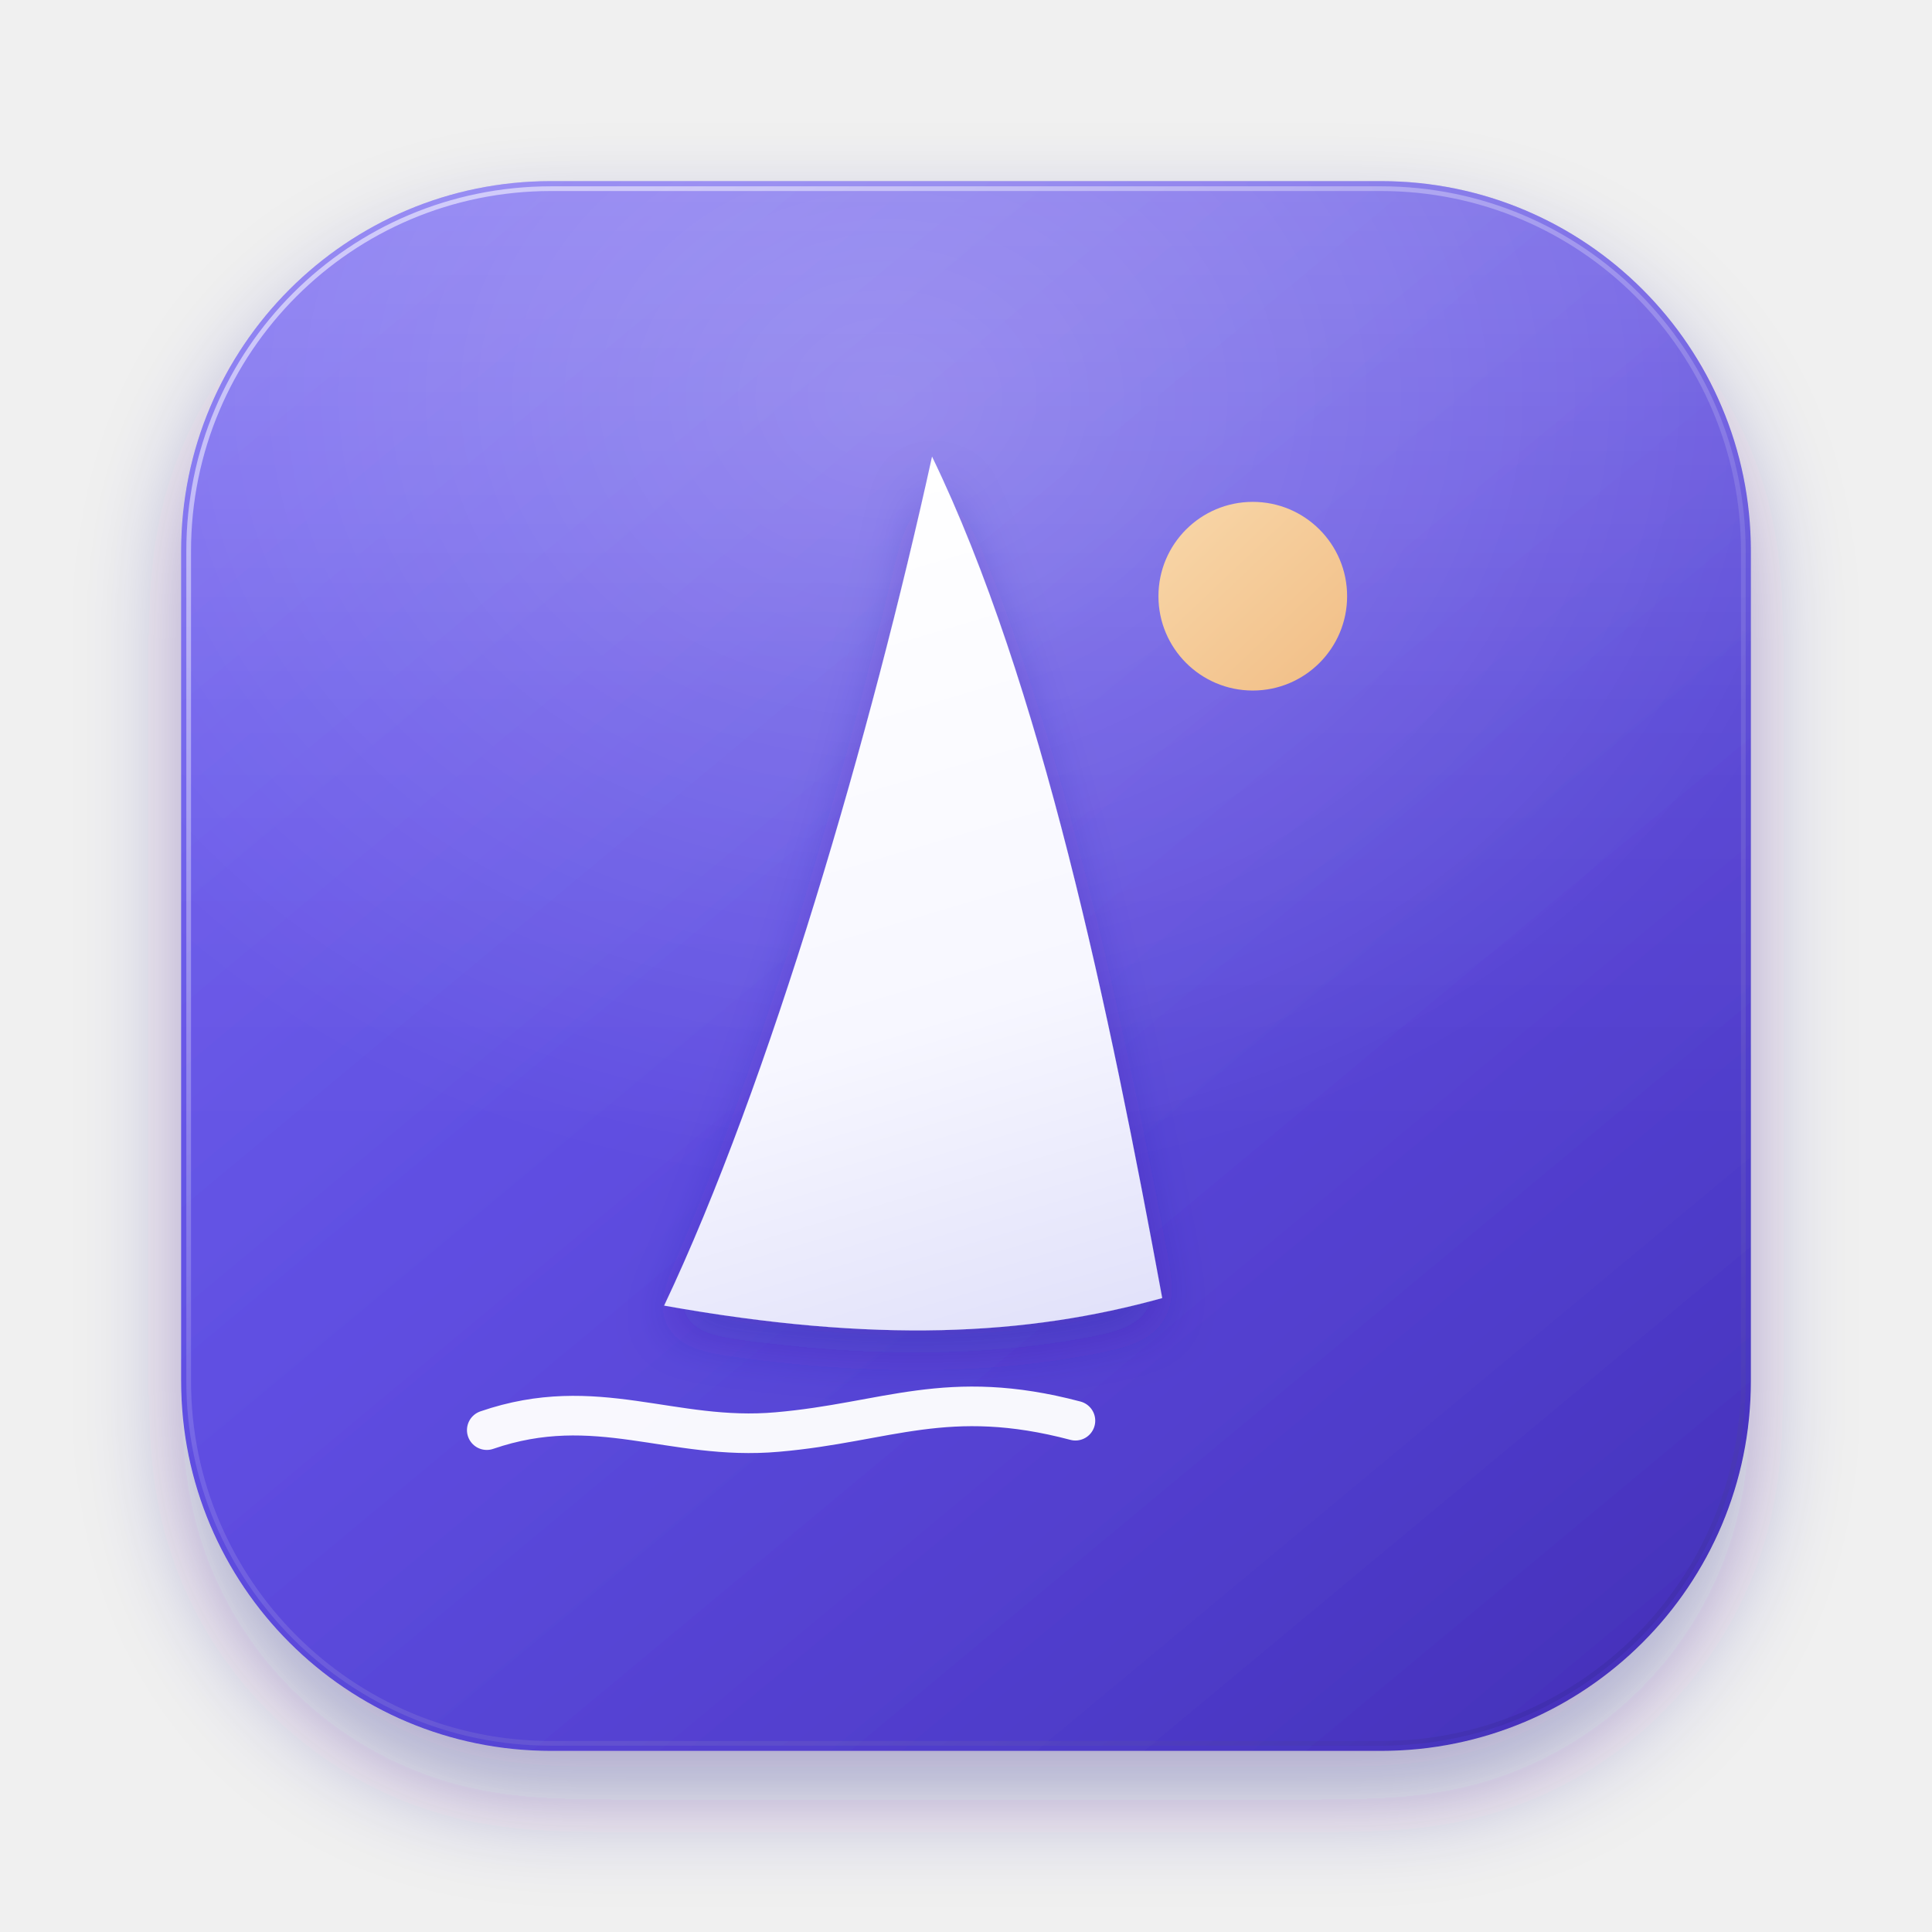
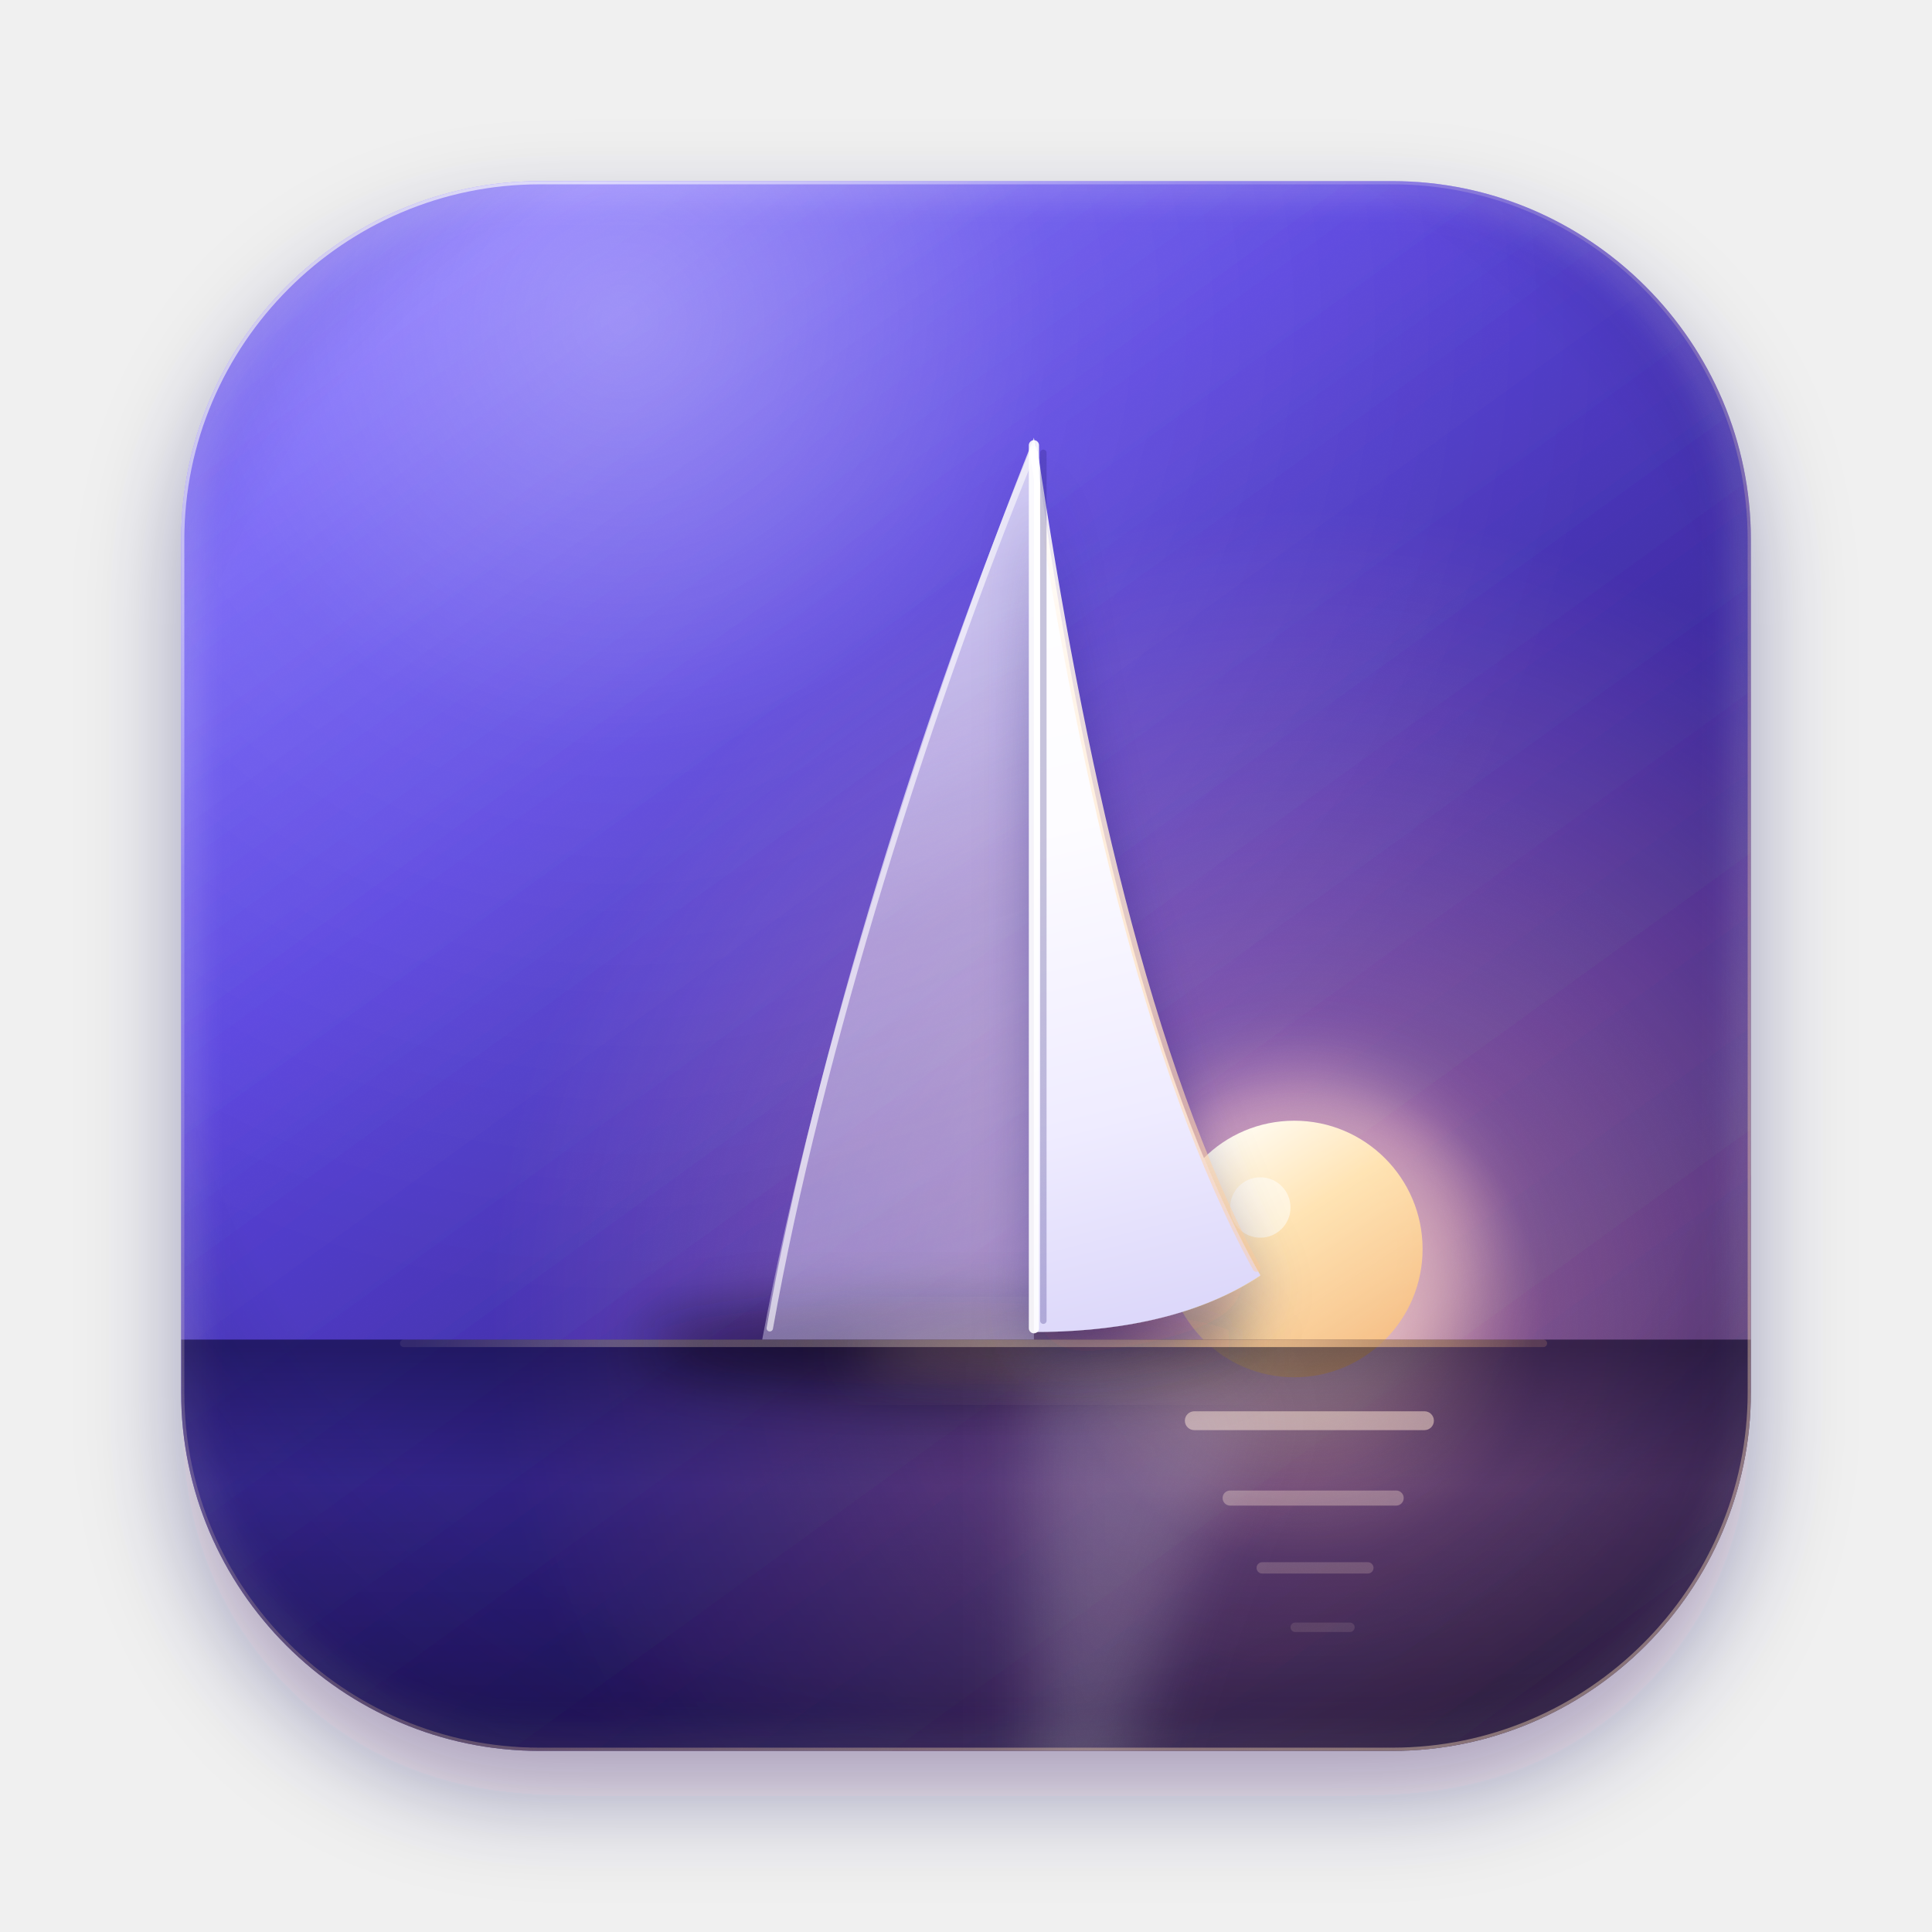
<svg xmlns="http://www.w3.org/2000/svg" viewBox="0 0 1024 1024" width="1024" height="1024">
  <defs>
-     <linearGradient id="base" x1="190" y1="120" x2="880" y2="950" gradientUnits="userSpaceOnUse">
-       <stop offset="0" stop-color="#7364EF" />
-       <stop offset="0.42" stop-color="#5F4EE1" />
-       <stop offset="0.78" stop-color="#4F3CCA" />
-       <stop offset="1" stop-color="#422FB6" />
+     <linearGradient id="b2-base" x1="228" y1="102" x2="856" y2="970" gradientUnits="userSpaceOnUse">
+       <stop offset="0" stop-color="#7A68FF" />
+       <stop offset="0.28" stop-color="#5641DE" />
+       <stop offset="0.62" stop-color="#33218F" />
+       <stop offset="0.86" stop-color="#231466" />
+       <stop offset="1" stop-color="#180E4B" />
    </linearGradient>
-     <radialGradient id="glowTop" cx="0" cy="0" r="1" gradientUnits="userSpaceOnUse" gradientTransform="translate(470 210) scale(520 420)">
-       <stop offset="0" stop-color="#FFFFFF" stop-opacity="0.22" />
+     <radialGradient id="b2-sky" cx="690" cy="700" r="430" gradientUnits="userSpaceOnUse">
+       <stop offset="0" stop-color="#FFC489" stop-opacity="0.9" />
+       <stop offset="0.3" stop-color="#FF9F63" stop-opacity="0.36" />
+       <stop offset="1" stop-color="#FF8A5A" stop-opacity="0" />
+     </radialGradient>
+     <radialGradient id="b2-spec" cx="330" cy="170" r="520" gradientUnits="userSpaceOnUse">
+       <stop offset="0" stop-color="#FFFFFF" stop-opacity="0.32" />
+       <stop offset="0.44" stop-color="#FFFFFF" stop-opacity="0.08" />
      <stop offset="1" stop-color="#FFFFFF" stop-opacity="0" />
    </radialGradient>
-     <linearGradient id="sheen" x1="512" y1="96" x2="512" y2="600" gradientUnits="userSpaceOnUse">
-       <stop offset="0" stop-color="#FFFFFF" stop-opacity="0.18" />
-       <stop offset="0.55" stop-color="#FFFFFF" stop-opacity="0.04" />
-       <stop offset="1" stop-color="#FFFFFF" stop-opacity="0" />
+     <linearGradient id="b2-rim" x1="240" y1="108" x2="808" y2="936" gradientUnits="userSpaceOnUse">
+       <stop offset="0" stop-color="#FFFFFF" stop-opacity="0.7" />
+       <stop offset="0.22" stop-color="#FFFFFF" stop-opacity="0.18" />
+       <stop offset="0.6" stop-color="#FFD2A6" stop-opacity="0.26" />
+       <stop offset="1" stop-color="#FFE0BC" stop-opacity="0.5" />
    </linearGradient>
-     <linearGradient id="rim" x1="256" y1="100" x2="790" y2="940" gradientUnits="userSpaceOnUse">
-       <stop offset="0" stop-color="#FFFFFF" stop-opacity="0.55" />
-       <stop offset="0.5" stop-color="#FFFFFF" stop-opacity="0.12" />
-       <stop offset="1" stop-color="#2A1D86" stop-opacity="0.25" />
+     <linearGradient id="b2-sea" x1="512" y1="714" x2="512" y2="930" gradientUnits="userSpaceOnUse">
+       <stop offset="0" stop-color="#0F0834" stop-opacity="0.56" />
+       <stop offset="0.34" stop-color="#150C43" stop-opacity="0.28" />
+       <stop offset="1" stop-color="#0B0528" stop-opacity="0.46" />
    </linearGradient>
-     <linearGradient id="sail" x1="470" y1="250" x2="600" y2="690" gradientUnits="userSpaceOnUse">
+     <linearGradient id="b2-waterline" x1="220" y1="714" x2="812" y2="714" gradientUnits="userSpaceOnUse">
+       <stop offset="0" stop-color="#FFE6CB" stop-opacity="0.08" />
+       <stop offset="0.42" stop-color="#FFF3E6" stop-opacity="0.6" />
+       <stop offset="0.7" stop-color="#FFD09A" stop-opacity="1" />
+       <stop offset="1" stop-color="#FFBE84" stop-opacity="0.16" />
+     </linearGradient>
+     <linearGradient id="b2-left" x1="404" y1="280" x2="548" y2="710" gradientUnits="userSpaceOnUse">
+       <stop offset="0" stop-color="#FFFFFF" stop-opacity="0.7" />
+       <stop offset="0.5" stop-color="#FFF4EA" stop-opacity="0.38" />
+       <stop offset="1" stop-color="#CFCAF4" stop-opacity="0.34" />
+     </linearGradient>
+     <linearGradient id="b2-right" x1="548" y1="250" x2="660" y2="700" gradientUnits="userSpaceOnUse">
      <stop offset="0" stop-color="#FFFFFF" />
-       <stop offset="0.62" stop-color="#F7F7FF" />
-       <stop offset="1" stop-color="#E2E2FA" />
+       <stop offset="0.4" stop-color="#FDFCFF" />
+       <stop offset="0.74" stop-color="#EFECFF" />
+       <stop offset="1" stop-color="#DAD5F9" />
    </linearGradient>
-     <linearGradient id="sun" x1="620" y1="270" x2="710" y2="365" gradientUnits="userSpaceOnUse">
-       <stop offset="0" stop-color="#F8D6A8" />
-       <stop offset="1" stop-color="#F1BE86" />
+     <linearGradient id="b2-edge" x1="548" y1="250" x2="664" y2="680" gradientUnits="userSpaceOnUse">
+       <stop offset="0" stop-color="#FFFFFF" stop-opacity="0.9" />
+       <stop offset="0.6" stop-color="#FFE4C6" stop-opacity="0.8" />
+       <stop offset="1" stop-color="#FFC896" stop-opacity="0.4" />
    </linearGradient>
-     <filter id="tileShadow" x="-22%" y="-16%" width="148%" height="148%">
-       <feDropShadow dx="0" dy="26" stdDeviation="26" flood-color="#2A1F8C" flood-opacity="0.34" />
+     <linearGradient id="b2-sun" x1="660" y1="600" x2="736" y2="716" gradientUnits="userSpaceOnUse">
+       <stop offset="0" stop-color="#FFF7E8" />
+       <stop offset="0.38" stop-color="#FFD79F" />
+       <stop offset="1" stop-color="#EEA266" />
+     </linearGradient>
+     <radialGradient id="b2-vignette" cx="512" cy="470" r="640" gradientUnits="userSpaceOnUse">
+       <stop offset="0.66" stop-color="#090422" stop-opacity="0" />
+       <stop offset="1" stop-color="#090422" stop-opacity="0.26" />
+     </radialGradient>
+     <filter id="b2-tile-shadow" x="-20%" y="-18%" width="140%" height="146%">
+       <feDropShadow dx="0" dy="24" stdDeviation="26" flood-color="#130B55" flood-opacity="0.34" />
    </filter>
-     <filter id="sailShadow" x="-40%" y="-30%" width="180%" height="180%">
-       <feDropShadow dx="0" dy="12" stdDeviation="14" flood-color="#31219B" flood-opacity="0.28" />
+     <filter id="b2-bevel" x="-12%" y="-12%" width="124%" height="124%">
+       <feGaussianBlur stdDeviation="9" />
    </filter>
-     <clipPath id="tile">
-       <rect x="96" y="96" width="832" height="832" rx="196" />
+     <filter id="b2-soft" x="-40%" y="-40%" width="180%" height="180%">
+       <feGaussianBlur stdDeviation="18" />
+     </filter>
+     <filter id="b2-sail-cast" x="-36%" y="-28%" width="172%" height="164%">
+       <feDropShadow dx="0" dy="12" stdDeviation="15" flood-color="#1B1163" flood-opacity="0.34" />
+     </filter>
+     <filter id="b2-water-cast" x="-60%" y="-60%" width="220%" height="220%">
+       <feGaussianBlur stdDeviation="15" />
+     </filter>
+     <filter id="b2-grain" x="0" y="0" width="100%" height="100%">
+       <feTurbulence type="fractalNoise" baseFrequency="0.95" numOctaves="3" seed="17" result="n" />
+       <feColorMatrix in="n" type="saturate" values="0" result="g" />
+       <feComponentTransfer in="g" result="t">
+         <feFuncA type="linear" slope="0.42" intercept="0" />
+       </feComponentTransfer>
+       <feComposite in="t" in2="SourceGraphic" operator="in" />
+     </filter>
+     <clipPath id="b2-tile">
+       <path d="M286 96H738C842.5 96 928 181.5 928 286V738C928 842.5 842.5 928 738 928H286C181.5 928 96 842.5 96 738V286C96 181.5 181.5 96 286 96Z" />
+     </clipPath>
+     <clipPath id="b2-left-clip">
+       <path d="M548 232C492 372 432 560 404 710H548Z" />
    </clipPath>
  </defs>
-   <g filter="url(#tileShadow)">
-     <rect x="96" y="96" width="832" height="832" rx="196" fill="url(#base)" />
+   <g filter="url(#b2-tile-shadow)">
+     <path d="M286 96H738C842.5 96 928 181.5 928 286V738C928 842.5 842.5 928 738 928H286C181.5 928 96 842.5 96 738V286C96 181.5 181.5 96 286 96Z" fill="url(#b2-base)" />
  </g>
-   <g clip-path="url(#tile)">
-     <rect x="96" y="96" width="832" height="832" fill="url(#glowTop)" />
-     <rect x="96" y="96" width="832" height="504" fill="url(#sheen)" />
-     <rect x="100" y="100" width="824" height="824" rx="192" fill="none" stroke="url(#rim)" stroke-width="2.5" />
-     <circle cx="664" cy="316" r="50" fill="url(#sun)" />
-     <g filter="url(#sailShadow)">
-       <path d="M494 242C462 388 408 574 352 692c112 20 192 16 264-4-28-152-64-326-122-446Z" fill="url(#sail)" />
+   <g clip-path="url(#b2-tile)">
+     <rect x="96" y="96" width="832" height="832" fill="#FFFFFF" opacity="0.03" />
+     <rect x="96" y="96" width="832" height="832" fill="url(#b2-spec)" style="mix-blend-mode: screen" />
+     <rect x="96" y="96" width="832" height="832" fill="url(#b2-sky)" style="mix-blend-mode: screen" />
+     <path d="M286 96H738C842.5 96 928 181.5 928 286V738C928 842.5 842.5 928 738 928H286C181.5 928 96 842.5 96 738V286C96 181.5 181.5 96 286 96Z" fill="none" stroke="#FFFFFF" stroke-opacity="0.2" stroke-width="15" filter="url(#b2-bevel)" style="mix-blend-mode: screen" />
+     <circle cx="686" cy="662" r="68" fill="url(#b2-sun)" />
+     <circle cx="686" cy="662" r="96" fill="#FFB578" fill-opacity="0.45" filter="url(#b2-soft)" style="mix-blend-mode: screen" />
+     <circle cx="668" cy="640" r="16" fill="#FFFBEF" fill-opacity="0.55" style="mix-blend-mode: screen" />
+     <rect x="96" y="710" width="832" height="222" fill="url(#b2-sea)" style="mix-blend-mode: multiply" />
+     <path d="M214 712H818" stroke="url(#b2-waterline)" stroke-width="4" stroke-linecap="round" />
+     <g fill="#FFDAB1" style="mix-blend-mode: screen">
+       <rect x="628" y="748" width="132" height="10" rx="5" fill-opacity="0.5" />
+       <rect x="648" y="790" width="96" height="8" rx="4" fill-opacity="0.33" />
+       <rect x="666" y="828" width="62" height="6" rx="3" fill-opacity="0.2" />
+       <rect x="684" y="860" width="34" height="5" rx="2.5" fill-opacity="0.12" />
    </g>
-     <path d="M258 758c58-20 98 6 154 1 58-5 90-24 158-6" fill="none" stroke="#FFFFFF" stroke-opacity="0.96" stroke-width="21" stroke-linecap="round" />
+     <ellipse cx="500" cy="712" rx="160" ry="22" fill="#080320" fill-opacity="0.55" filter="url(#b2-water-cast)" style="mix-blend-mode: multiply" />
+     <ellipse cx="556" cy="716" rx="104" ry="13" fill="#FFCF9E" fill-opacity="0.3" filter="url(#b2-water-cast)" style="mix-blend-mode: screen" />
+     <g transform="translate(0 1424) scale(1 -1)" opacity="0.18" filter="url(#b2-soft)">
+       <path d="M548 232C570 396 606 566 668 676C632 700 586 706 548 706Z" fill="#FFFFFF" />
+     </g>
+     <path d="M548 232C492 372 432 560 404 710H548Z" fill="url(#b2-left)" />
+     <g clip-path="url(#b2-left-clip)">
+       <rect x="404" y="232" width="144" height="478" fill="#FFFFFF" opacity="0.12" style="mix-blend-mode: screen" />
+       <path d="M548 244V706" stroke="#FFFFFF" stroke-opacity="0.55" stroke-width="18" filter="url(#b2-bevel)" style="mix-blend-mode: screen" />
+     </g>
+     <path d="M548 238C492 374 434 558 408 704" fill="none" stroke="#FFFFFF" stroke-opacity="0.62" stroke-width="3.4" stroke-linecap="round" />
+     <path d="M548 232C570 396 606 566 668 676C632 700 586 706 548 706Z" fill="url(#b2-right)" filter="url(#b2-sail-cast)" />
+     <path d="M548 240C572 400 608 566 666 672" fill="none" stroke="url(#b2-edge)" stroke-width="4.2" stroke-linecap="round" />
+     <path d="M548 236V704" stroke="#FFFFFF" stroke-opacity="0.9" stroke-width="5.4" stroke-linecap="round" />
+     <path d="M553 240V700" stroke="#2A1B78" stroke-opacity="0.26" stroke-width="3.4" stroke-linecap="round" />
+     <path d="M286 96H738C842.5 96 928 181.5 928 286V738C928 842.5 842.5 928 738 928H286C181.5 928 96 842.5 96 738V286C96 181.5 181.5 96 286 96Z" fill="none" stroke="url(#b2-rim)" stroke-width="3.4" />
+     <rect x="96" y="96" width="832" height="832" fill="url(#b2-vignette)" />
+     <rect x="96" y="96" width="832" height="832" filter="url(#b2-grain)" opacity="0.05" style="mix-blend-mode: overlay" />
  </g>
</svg>
